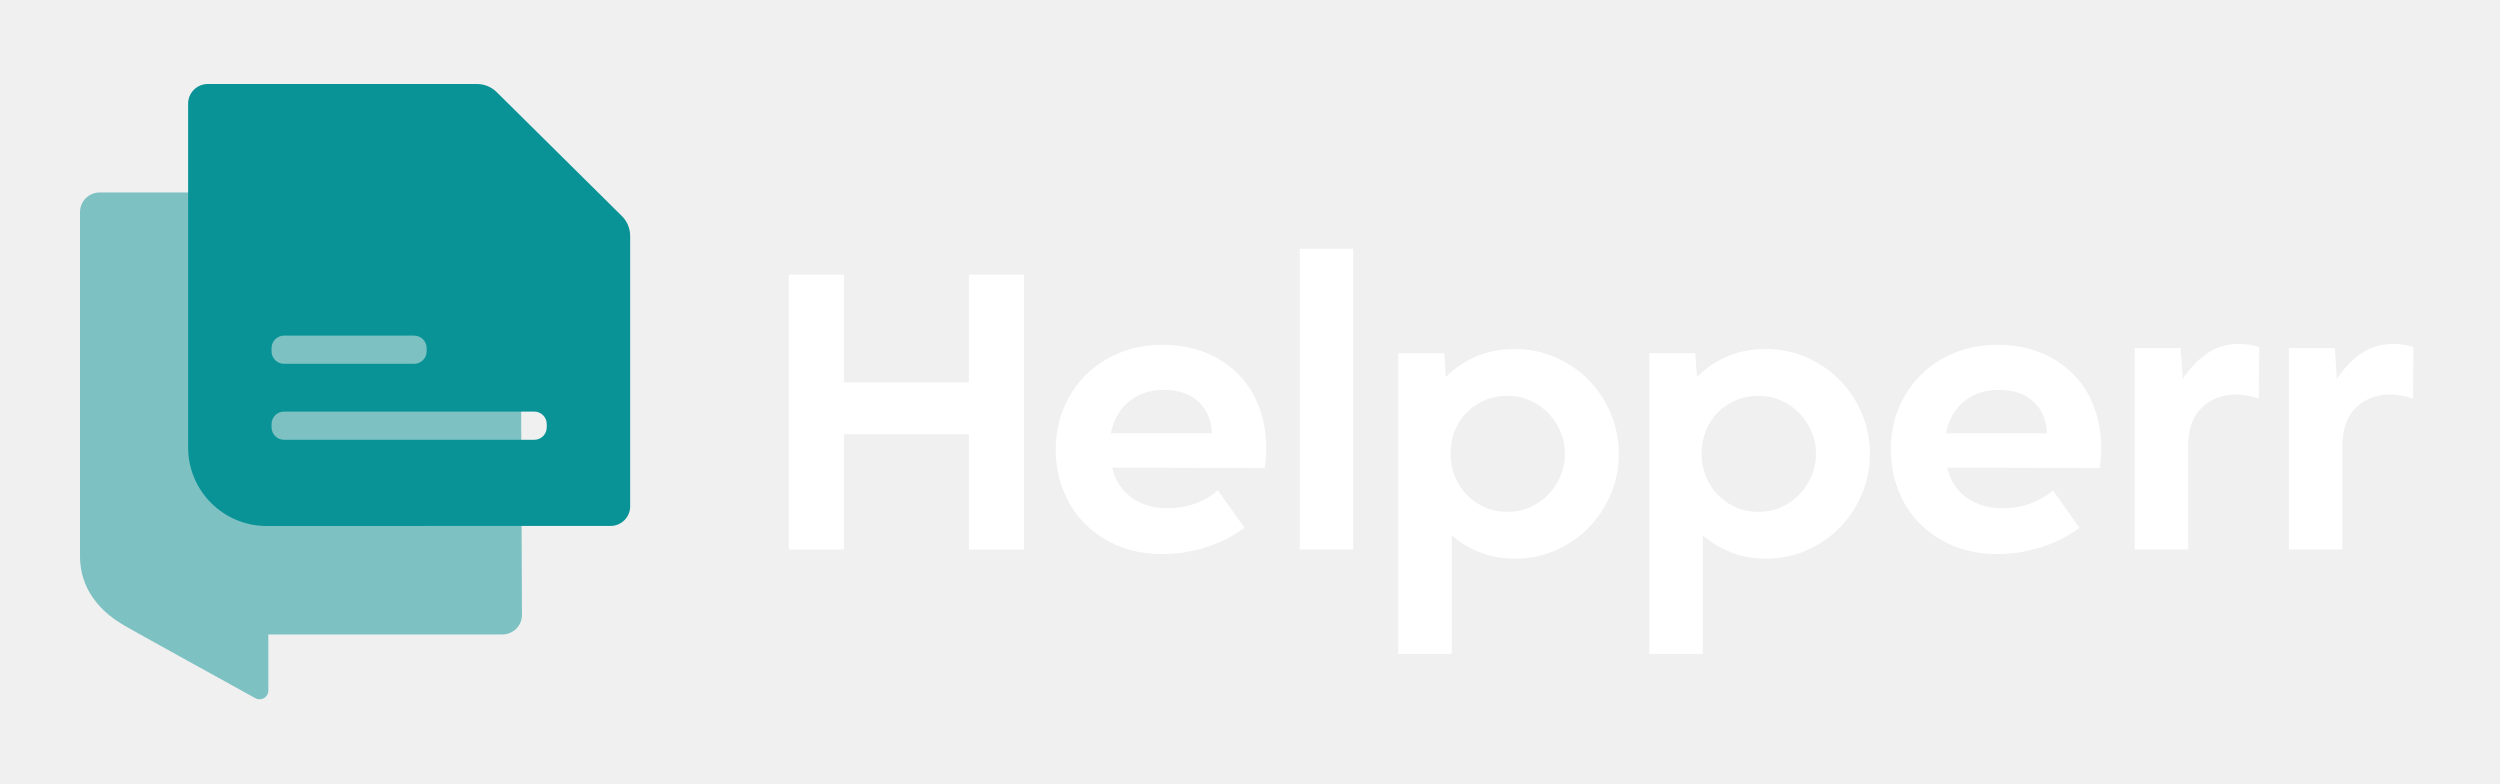
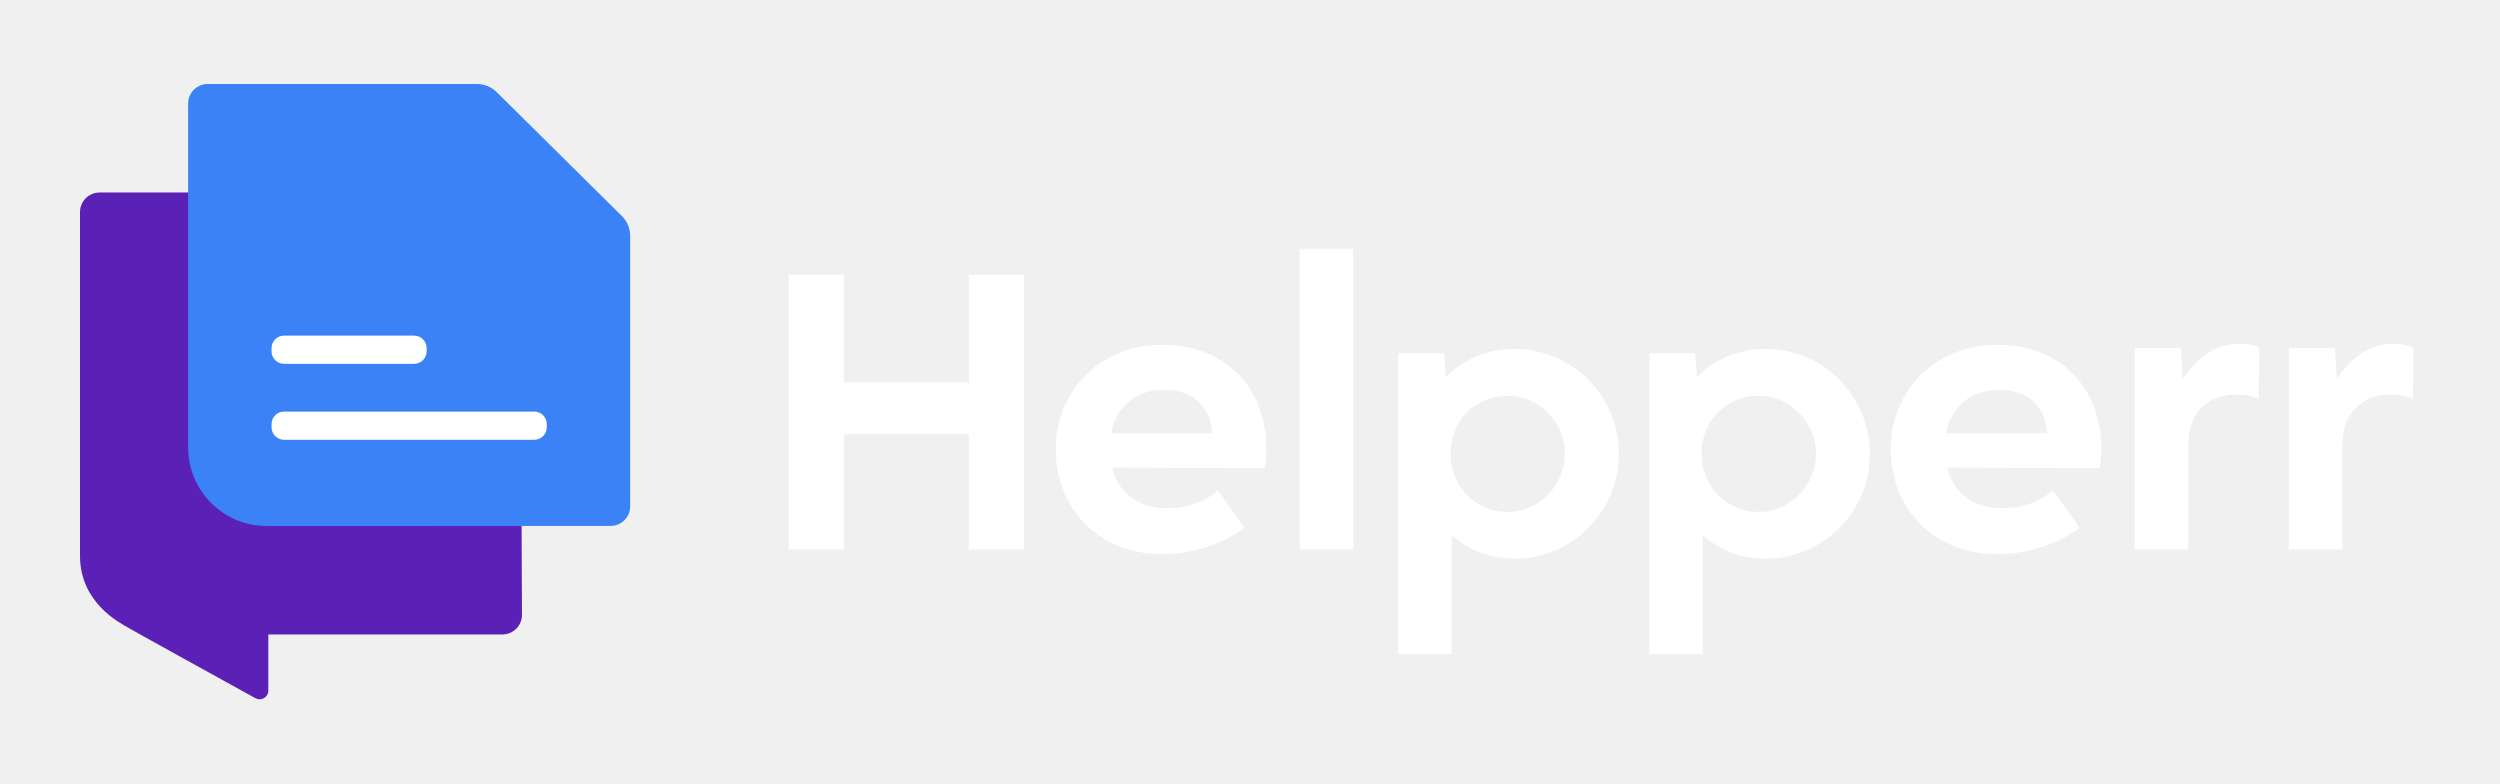
<svg xmlns="http://www.w3.org/2000/svg" width="600" height="188" viewBox="0 0 600 188" fill="none">
-   <path d="M125.28 147.559C125.28 150.159 123.17 152.269 120.57 152.269H64.4V165.739C64.4 167.329 62.7 168.339 61.3 167.569C53.16 163.079 31.68 151.229 30.45 150.469C28.93 149.529 19.2 144.759 19.2 133.409V50.909C19.2 48.309 21.31 46.199 23.91 46.199H53.17L124.87 46.119L125.27 147.559H125.28Z" fill="#0A9396" fill-opacity="0.5" />
+   <path d="M125.28 147.559C125.28 150.159 123.17 152.269 120.57 152.269H64.4V165.739C64.4 167.329 62.7 168.339 61.3 167.569C53.16 163.079 31.68 151.229 30.45 150.469C28.93 149.529 19.2 144.759 19.2 133.409V50.909C19.2 48.309 21.31 46.199 23.91 46.199H53.17L124.87 46.119L125.27 147.559H125.28Z" fill="#5B21B6" />
  <path d="M189.32 65.91H202.55V91.77H232.53V65.91H245.76V131.88H232.53V104.21H202.55V131.88H189.32V65.91Z" fill="white" />
  <path d="M298.69 126.66C297.82 127.33 296.73 128.03 295.43 128.77C294.13 129.51 292.62 130.19 290.92 130.83C289.22 131.47 287.34 131.98 285.31 132.38C283.27 132.78 281.15 132.98 278.94 132.98C275.06 132.98 271.55 132.33 268.41 131.02C265.27 129.72 262.58 127.93 260.34 125.66C258.1 123.39 256.38 120.72 255.18 117.64C253.98 114.57 253.38 111.29 253.38 107.82C253.38 104.35 254.01 100.99 255.29 97.94C256.56 94.9 258.31 92.26 260.55 90.02C262.79 87.78 265.48 86.01 268.62 84.71C271.76 83.41 275.2 82.76 278.95 82.76C282.89 82.76 286.42 83.41 289.53 84.71C292.64 86.01 295.26 87.79 297.4 90.02C299.54 92.26 301.16 94.9 302.26 97.94C303.36 100.98 303.91 104.27 303.91 107.82C303.91 108.56 303.88 109.31 303.81 110.08C303.74 110.85 303.64 111.6 303.51 112.34L266.92 112.24C267.72 115.45 269.31 117.87 271.68 119.51C274.05 121.15 276.81 121.97 279.95 121.97C281.69 121.97 283.22 121.82 284.56 121.52C285.9 121.22 287.07 120.84 288.07 120.37C289.07 119.9 289.92 119.43 290.63 118.97C291.33 118.5 291.88 118.07 292.28 117.67L298.7 126.69L298.69 126.66ZM290.87 104C290.74 100.86 289.67 98.34 287.66 96.43C285.65 94.53 282.88 93.57 279.34 93.57C276 93.57 273.21 94.49 270.97 96.33C268.73 98.17 267.28 100.73 266.61 104H290.87Z" fill="white" />
-   <path d="M324.76 131.87H311.93V59.69H324.76V131.87Z" fill="white" />
+   <path d="M324.76 131.869H311.93V59.69H324.76V131.869Z" fill="white" />
  <path d="M346.61 84.76L347.01 90.47C349.15 88.33 351.6 86.68 354.38 85.51C357.15 84.34 360.21 83.76 363.55 83.76C366.89 83.76 370.28 84.43 373.32 85.77C376.36 87.11 379 88.91 381.24 91.18C383.48 93.45 385.25 96.11 386.55 99.15C387.85 102.19 388.51 105.45 388.51 108.92C388.51 112.39 387.86 115.65 386.55 118.7C385.25 121.74 383.47 124.4 381.24 126.67C379 128.94 376.36 130.75 373.32 132.08C370.28 133.42 367.02 134.08 363.55 134.08C360.54 134.08 357.77 133.58 355.23 132.58C352.69 131.58 350.42 130.21 348.41 128.47V156.94H335.58V84.76H346.61ZM375.59 108.92C375.59 106.98 375.22 105.18 374.49 103.51C373.75 101.84 372.77 100.37 371.53 99.1C370.29 97.83 368.84 96.83 367.17 96.09C365.5 95.36 363.73 94.99 361.86 94.99C359.86 94.99 358 95.36 356.3 96.09C354.6 96.83 353.14 97.81 351.94 99.05C350.74 100.29 349.8 101.76 349.13 103.46C348.46 105.16 348.13 106.99 348.13 108.92C348.13 110.85 348.48 112.68 349.18 114.38C349.88 116.08 350.83 117.55 352.04 118.79C353.24 120.03 354.68 121.01 356.35 121.75C358.02 122.49 359.86 122.85 361.86 122.85C363.73 122.85 365.5 122.48 367.17 121.75C368.84 121.02 370.29 120.01 371.53 118.74C372.77 117.47 373.75 115.98 374.49 114.28C375.23 112.57 375.59 110.79 375.59 108.92Z" fill="white" />
  <path d="M406.87 84.76L407.27 90.47C409.41 88.33 411.86 86.68 414.64 85.51C417.41 84.34 420.47 83.76 423.81 83.76C427.15 83.76 430.54 84.43 433.58 85.77C436.62 87.11 439.26 88.91 441.5 91.18C443.74 93.45 445.51 96.11 446.81 99.15C448.11 102.19 448.77 105.45 448.77 108.92C448.77 112.39 448.12 115.65 446.81 118.7C445.51 121.74 443.73 124.4 441.5 126.67C439.26 128.94 436.62 130.75 433.58 132.08C430.54 133.42 427.28 134.08 423.81 134.08C420.8 134.08 418.03 133.58 415.49 132.58C412.95 131.58 410.68 130.21 408.67 128.47V156.94H395.84V84.76H406.87ZM435.84 108.92C435.84 106.98 435.47 105.18 434.74 103.51C434 101.84 433.02 100.37 431.78 99.1C430.54 97.83 429.09 96.83 427.42 96.09C425.75 95.36 423.98 94.99 422.11 94.99C420.11 94.99 418.25 95.36 416.55 96.09C414.85 96.83 413.39 97.81 412.19 99.05C410.99 100.29 410.05 101.76 409.38 103.46C408.71 105.16 408.38 106.99 408.38 108.92C408.38 110.85 408.73 112.68 409.43 114.38C410.13 116.08 411.08 117.55 412.29 118.79C413.49 120.03 414.93 121.01 416.6 121.75C418.27 122.49 420.11 122.85 422.11 122.85C423.98 122.85 425.75 122.48 427.42 121.75C429.09 121.02 430.54 120.01 431.78 118.74C433.02 117.47 434 115.98 434.74 114.28C435.48 112.57 435.84 110.79 435.84 108.92Z" fill="white" />
  <path d="M499.1 126.66C498.23 127.33 497.14 128.03 495.84 128.77C494.54 129.51 493.03 130.19 491.33 130.83C489.63 131.47 487.75 131.98 485.72 132.38C483.68 132.78 481.56 132.98 479.35 132.98C475.47 132.98 471.96 132.33 468.82 131.02C465.68 129.72 462.99 127.93 460.75 125.66C458.51 123.39 456.79 120.72 455.59 117.64C454.39 114.57 453.79 111.29 453.79 107.82C453.79 104.35 454.42 100.99 455.69 97.94C456.96 94.9 458.71 92.26 460.95 90.02C463.19 87.78 465.88 86.01 469.02 84.71C472.16 83.41 475.6 82.76 479.35 82.76C483.29 82.76 486.82 83.41 489.93 84.71C493.04 86.01 495.66 87.79 497.8 90.02C499.94 92.26 501.56 94.9 502.66 97.94C503.76 100.98 504.31 104.27 504.31 107.82C504.31 108.56 504.28 109.31 504.21 110.08C504.14 110.85 504.04 111.6 503.91 112.34L467.32 112.24C468.12 115.45 469.71 117.87 472.08 119.51C474.45 121.15 477.21 121.97 480.35 121.97C482.09 121.97 483.62 121.82 484.96 121.52C486.3 121.22 487.47 120.84 488.47 120.37C489.47 119.9 490.32 119.43 491.03 118.97C491.73 118.5 492.28 118.07 492.68 117.67L499.1 126.69V126.66ZM491.28 104C491.15 100.86 490.08 98.34 488.07 96.43C486.06 94.52 483.29 93.57 479.75 93.57C476.41 93.57 473.62 94.49 471.38 96.33C469.14 98.17 467.69 100.73 467.02 104H491.28Z" fill="white" />
  <path d="M525.16 131.869H512.33V83.549H523.36L523.86 90.969C525.4 88.559 527.28 86.559 529.52 84.959C531.76 83.359 534.35 82.549 537.29 82.549C538.02 82.549 538.81 82.599 539.65 82.699C540.49 82.799 541.34 83.019 542.21 83.349L542.11 95.679C541.17 95.349 540.26 95.089 539.35 94.929C538.45 94.759 537.53 94.679 536.59 94.679C533.38 94.679 530.67 95.719 528.47 97.789C526.26 99.859 525.16 102.969 525.16 107.109V131.869Z" fill="white" />
  <path d="M562.16 131.869H549.33V83.549H560.36L560.86 90.969C562.4 88.559 564.28 86.559 566.52 84.959C568.76 83.359 571.35 82.549 574.29 82.549C575.02 82.549 575.81 82.599 576.65 82.699C577.49 82.799 578.34 83.019 579.21 83.349L579.11 95.679C578.17 95.349 577.26 95.089 576.35 94.929C575.45 94.759 574.53 94.679 573.59 94.679C570.38 94.679 567.67 95.719 565.47 97.789C563.26 99.859 562.16 102.969 562.16 107.109V131.869Z" fill="white" />
-   <path d="M114.46 20.16C116.24 20.16 117.96 20.86 119.22 22.12L149.22 51.82H149.23C150.51 53.09 151.24 54.82 151.24 56.63V121.52C151.24 124.12 149.13 126.229 146.52 126.229H117.25L64.01 126.24C53.59 126.24 45.149 117.8 45.149 107.38V24.87C45.149 22.27 47.26 20.16 49.87 20.16H114.46ZM68.17 98.779C66.513 98.779 65.17 100.122 65.17 101.779V102.55C65.17 104.207 66.513 105.55 68.17 105.55H128.22C129.877 105.55 131.22 104.207 131.22 102.55V101.779C131.22 100.122 129.877 98.779 128.22 98.779H68.17ZM68.17 80.549C66.513 80.549 65.17 81.892 65.17 83.549V84.318C65.17 85.975 66.513 87.318 68.17 87.318H99.39C101.047 87.318 102.39 85.975 102.39 84.318V83.549C102.39 81.892 101.047 80.549 99.39 80.549H68.17Z" fill="#0A9396" />
+   <path d="M149.23 51.82C150.51 53.09 151.24 54.82 151.24 56.63V121.52C151.24 124.12 149.13 126.23 146.52 126.23H117.25L64.01 126.24C53.59 126.24 45.15 117.8 45.15 107.38V24.87C45.15 22.27 47.26 20.16 49.87 20.16H114.46C116.24 20.16 117.96 20.86 119.22 22.12L149.22 51.82H149.23Z" fill="#3B82F6" />
+   <path d="M128.22 98.779H68.17C66.513 98.779 65.17 100.122 65.17 101.779V102.549C65.17 104.206 66.513 105.549 68.17 105.549H128.22C129.877 105.549 131.22 104.206 131.22 102.549V101.779C131.22 100.122 129.877 98.779 128.22 98.779Z" fill="white" />
+   <path d="M99.39 80.551H68.17C66.513 80.551 65.17 81.894 65.17 83.551V84.321C65.17 85.978 66.513 87.321 68.17 87.321H99.39C101.047 87.321 102.39 85.978 102.39 84.321V83.551C102.39 81.894 101.047 80.551 99.39 80.551Z" fill="white" />
</svg>
